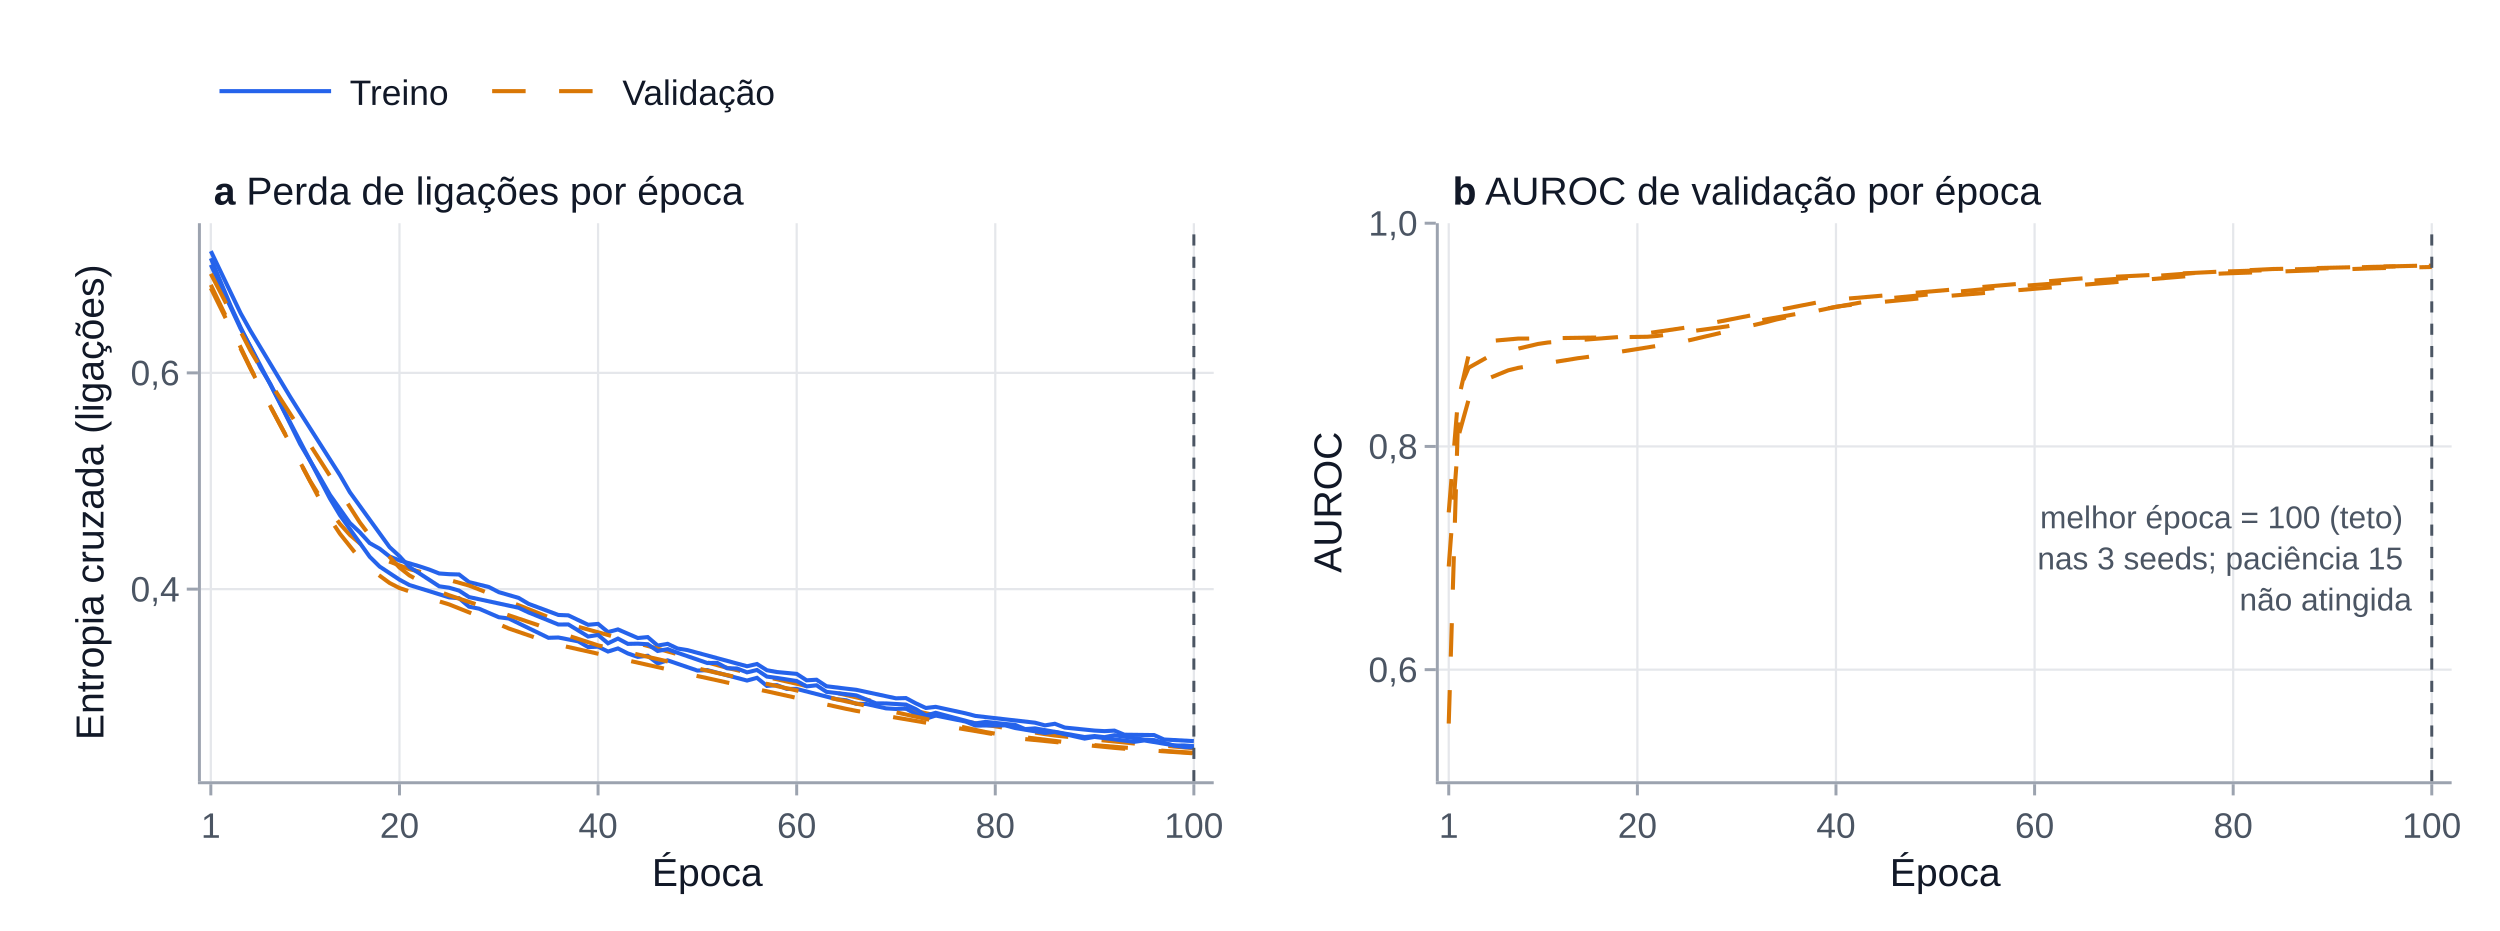
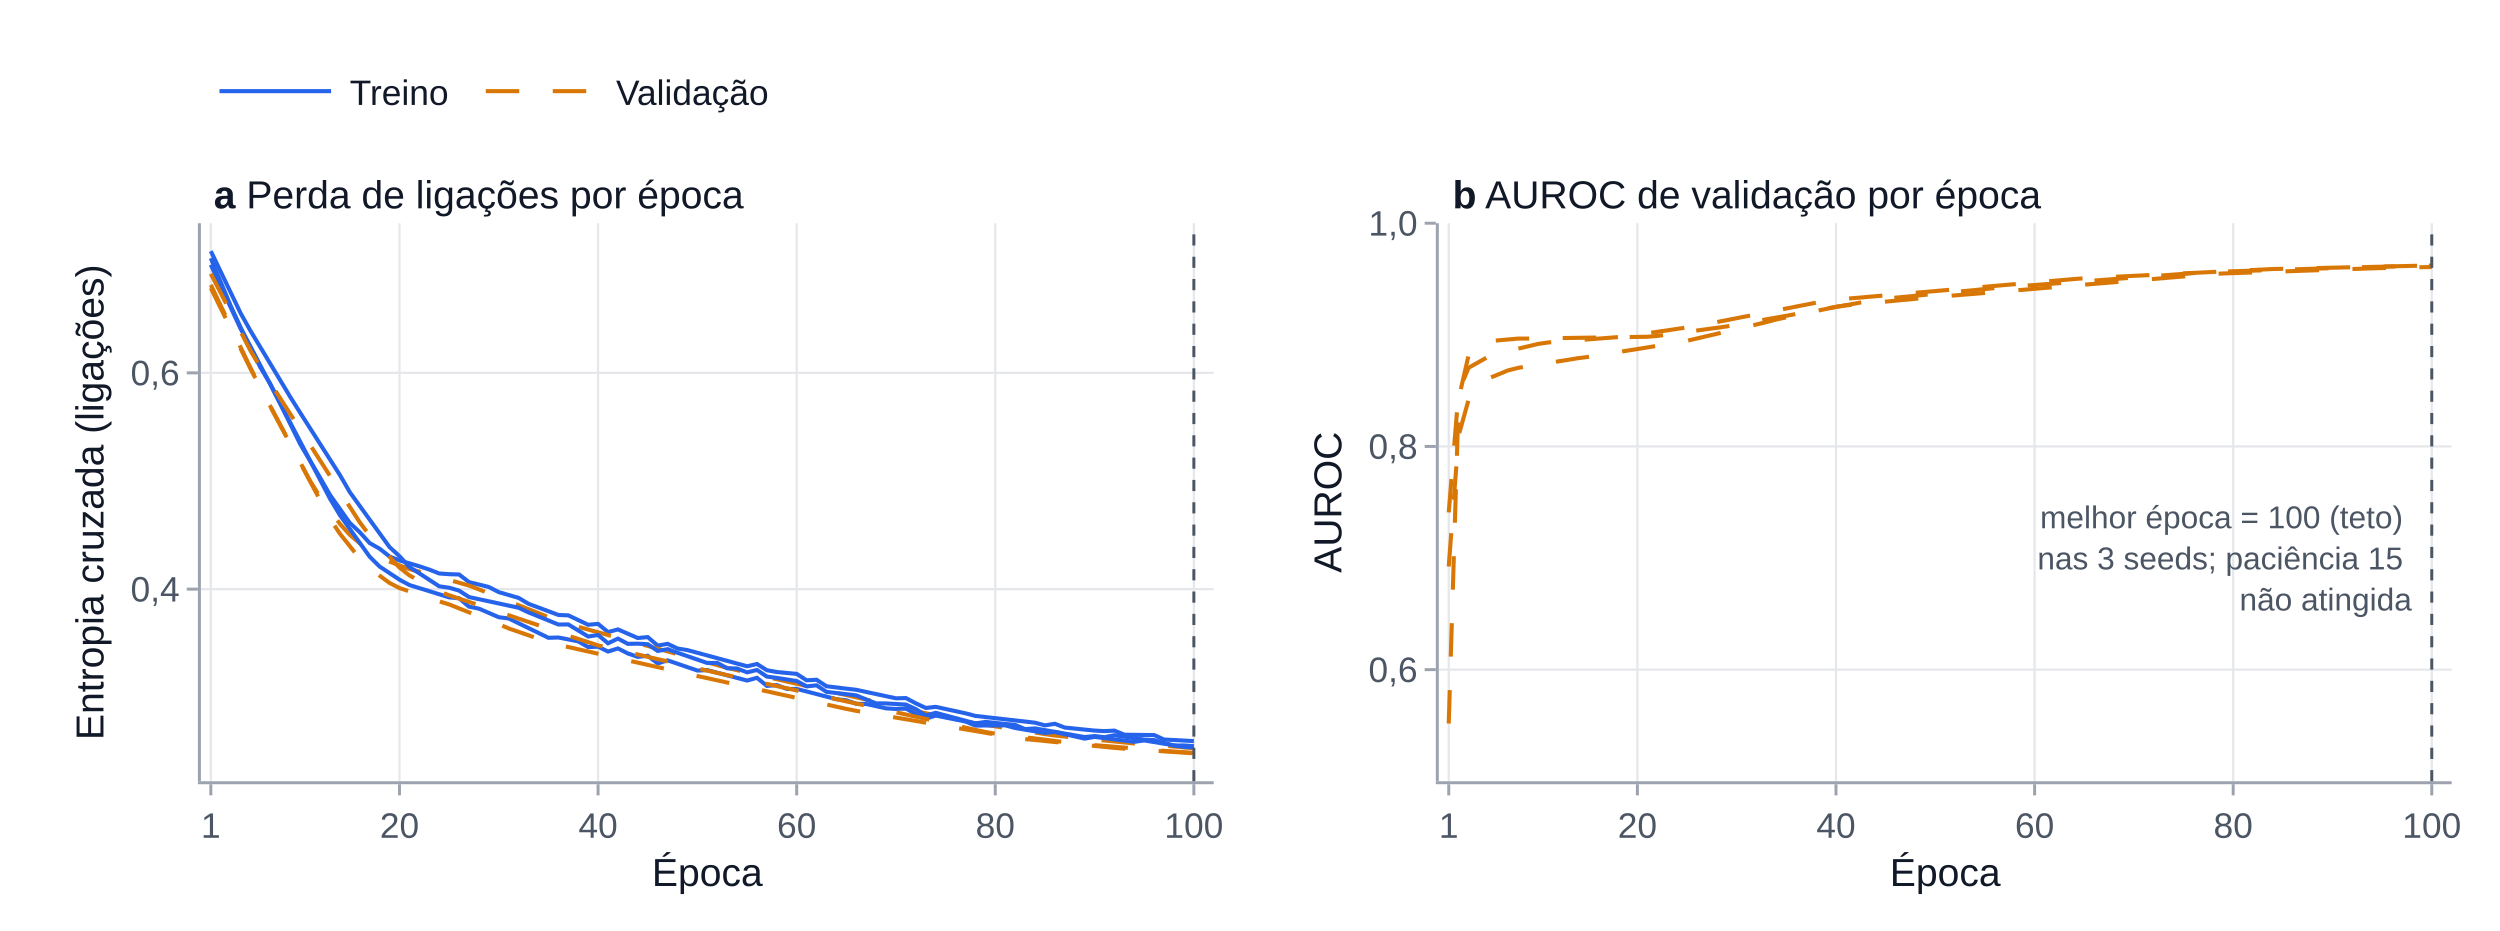
<svg xmlns="http://www.w3.org/2000/svg" class="main-svg" width="672" height="250" style="" viewBox="0 0 672 250">
  <rect x="0" y="0" width="672" height="250" style="fill: rgb(255, 255, 255); fill-opacity: 1;" />
-   <defs id="defs-ca3547">
+   <defs id="defs-8056c5">
    <g class="clips">
-       <clipPath id="clipca3547xyplot" class="plotclip">
+       <clipPath id="clip8056c5xyplot" class="plotclip">
        <rect width="272.25" height="150" />
      </clipPath>
-       <clipPath id="clipca3547x2y2plot" class="plotclip">
+       <clipPath id="clip8056c5x2y2plot" class="plotclip">
        <rect width="272.25" height="150" />
      </clipPath>
-       <clipPath class="axesclip" id="clipca3547x">
+       <clipPath class="axesclip" id="clip8056c5x">
        <rect x="54" y="0" width="272.25" height="250" />
      </clipPath>
-       <clipPath class="axesclip" id="clipca3547y">
+       <clipPath class="axesclip" id="clip8056c5y">
        <rect x="0" y="60" width="672" height="150" />
      </clipPath>
-       <clipPath class="axesclip" id="clipca3547xy">
+       <clipPath class="axesclip" id="clip8056c5xy">
        <rect x="54" y="60" width="272.25" height="150" />
      </clipPath>
-       <clipPath class="axesclip" id="clipca3547y2">
+       <clipPath class="axesclip" id="clip8056c5y2">
        <rect x="0" y="60" width="672" height="150" />
      </clipPath>
-       <clipPath class="axesclip" id="clipca3547xy2">
+       <clipPath class="axesclip" id="clip8056c5xy2">
        <rect x="54" y="60" width="272.25" height="150" />
      </clipPath>
-       <clipPath class="axesclip" id="clipca3547x2">
+       <clipPath class="axesclip" id="clip8056c5x2">
        <rect x="386.75" y="0" width="272.25" height="250" />
      </clipPath>
-       <clipPath class="axesclip" id="clipca3547x2y">
+       <clipPath class="axesclip" id="clip8056c5x2y">
        <rect x="386.75" y="60" width="272.25" height="150" />
      </clipPath>
-       <clipPath class="axesclip" id="clipca3547x2y2">
+       <clipPath class="axesclip" id="clip8056c5x2y2">
        <rect x="386.75" y="60" width="272.25" height="150" />
      </clipPath>
    </g>
    <g class="gradients" />
    <g class="patterns" />
  </defs>
  <g class="bglayer" />
  <g class="layer-below">
    <g class="imagelayer" />
    <g class="shapelayer" />
  </g>
  <g class="cartesianlayer">
    <g class="subplot xy">
      <g class="layer-subplot">
        <g class="shapelayer" />
        <g class="imagelayer" />
      </g>
      <g class="minor-gridlayer">
        <g class="x" />
        <g class="y" />
      </g>
      <g class="gridlayer">
        <g class="x">
          <path class="xgrid crisp" transform="translate(56.67,0)" d="M0,60v150" style="stroke: rgb(229, 231, 235); stroke-opacity: 1; stroke-width: 0.6px;" />
          <path class="xgrid crisp" transform="translate(107.38,0)" d="M0,60v150" style="stroke: rgb(229, 231, 235); stroke-opacity: 1; stroke-width: 0.6px;" />
          <path class="xgrid crisp" transform="translate(160.76,0)" d="M0,60v150" style="stroke: rgb(229, 231, 235); stroke-opacity: 1; stroke-width: 0.6px;" />
          <path class="xgrid crisp" transform="translate(214.15,0)" d="M0,60v150" style="stroke: rgb(229, 231, 235); stroke-opacity: 1; stroke-width: 0.6px;" />
          <path class="xgrid crisp" transform="translate(267.53,0)" d="M0,60v150" style="stroke: rgb(229, 231, 235); stroke-opacity: 1; stroke-width: 0.6px;" />
          <path class="xgrid crisp" transform="translate(320.91,0)" d="M0,60v150" style="stroke: rgb(229, 231, 235); stroke-opacity: 1; stroke-width: 0.6px;" />
        </g>
        <g class="y">
          <path class="ygrid crisp" transform="translate(0,158.36)" d="M54,0h272.25" style="stroke: rgb(229, 231, 235); stroke-opacity: 1; stroke-width: 0.6px;" />
          <path class="ygrid crisp" transform="translate(0,100.23)" d="M54,0h272.25" style="stroke: rgb(229, 231, 235); stroke-opacity: 1; stroke-width: 0.6px;" />
        </g>
      </g>
      <g class="zerolinelayer" />
      <g class="layer-between">
        <g class="shapelayer" />
        <g class="imagelayer" />
      </g>
      <path class="xlines-below" />
      <path class="ylines-below" />
      <g class="overlines-below" />
      <g class="xaxislayer-below" />
      <g class="yaxislayer-below" />
      <g class="overaxes-below" />
      <g class="overplot">
-         <g class="xy" transform="translate(54,60)" clip-path="url(#clipca3547xyplot)">
+         <g class="xy" transform="translate(54,60)" clip-path="url(#clip8056c5xyplot)">
          <g class="scatterlayer mlayer">
-             <g class="trace scatter trace1c1f18" style="stroke-miterlimit: 2; opacity: 1;">
+             <g class="trace scatter tracef3fd07" style="stroke-miterlimit: 2; opacity: 1;">
              <g class="fills" />
              <g class="errorbars" />
              <g class="lines">
                <path class="js-line" d="M2.67,9.41L8.01,22.22L10.68,28.01L16.01,38.8L18.68,43.23L24.02,53.95L26.69,59.38L32.03,68.37L34.7,73.03L40.04,80.58L42.71,83.07L45.38,85.99L48.04,87.49L50.71,89.59L53.38,90.64L58.72,92.22L61.39,93.1L64.06,94.15L66.73,94.34L69.4,94.42L72.07,96.47L77.4,97.79L80.07,99.17L85.41,100.72L88.08,102.31L96.09,105.3L98.76,105.41L104.1,107.94L106.76,107.7L109.43,109.9L112.1,109.19L117.44,111.5L120.11,111.25L122.78,113.53L125.45,113.06L128.12,114.32L130.79,114.75L146.8,119.09L149.47,118.48L152.14,120.16L154.81,120.64L160.15,121.14L162.82,122.87L165.49,122.71L168.15,124.46L173.49,125.11L176.16,125.42L184.17,127.14L186.84,127.71L189.51,127.64L192.18,129.06L194.85,130.3L197.51,130L205.52,131.74L208.19,132.44L224.21,134.26L226.88,134.98L229.54,134.55L232.21,135.57L240.22,136.38L242.89,136.53L245.56,136.39L248.23,137.49L256.24,137.59L258.9,138.78L266.91,139.22" style="vector-effect: none; fill: none; stroke: rgb(37, 99, 235); stroke-opacity: 1; stroke-width: 1.1px; opacity: 1;" />
              </g>
              <g class="points" />
              <g class="text" />
            </g>
-             <g class="trace scatter trace8aaab9" style="stroke-miterlimit: 2; opacity: 1;">
+             <g class="trace scatter trace2e6753" style="stroke-miterlimit: 2; opacity: 1;">
              <g class="fills" />
              <g class="errorbars" />
              <g class="lines">
                <path class="js-line" d="M2.67,16.57L13.35,38.95L16.01,44.2L29.36,69.3L32.03,73.55L37.37,80.82L40.04,83.77L45.38,88.31L48.04,89.96L56.05,92.99L58.72,93.64L72.07,97.4L74.74,98.43L96.09,106.96L98.76,107.76L141.46,119.52L144.13,120.15L202.85,133.54L205.52,133.99L226.88,137.33L229.54,137.71L256.24,140.39L258.9,140.44L266.91,141.13" style="vector-effect: none; fill: none; stroke: rgb(217, 119, 6); stroke-opacity: 1; stroke-dasharray: 9px, 9px; stroke-width: 1.1px; opacity: 1;" />
              </g>
              <g class="points" />
              <g class="text" />
            </g>
-             <g class="trace scatter trace548306" style="stroke-miterlimit: 2; opacity: 1;">
+             <g class="trace scatter tracecdfe45" style="stroke-miterlimit: 2; opacity: 1;">
              <g class="fills" />
              <g class="errorbars" />
              <g class="lines">
                <path class="js-line" d="M2.67,11.17L10.68,28.37L13.35,33.2L34.7,74.04L37.37,78.47L45.38,89.66L48.04,92.29L53.38,95.82L56.05,97.26L66.73,100.57L69.4,100.81L72.07,103.07L74.74,103.61L80.07,105.91L82.74,106.25L93.42,111.44L96.09,111.36L101.43,112.4L104.1,113.94L106.76,113.83L109.43,115.13L112.1,114.3L114.77,115.65L117.44,116.57L120.11,116.27L122.78,118.33L125.45,117.5L133.46,120.25L136.13,120.13L146.8,122.93L149.47,122.2L152.14,124.37L154.81,124.16L157.48,125.17L160.15,125.19L170.82,127.94L173.49,128.24L176.16,129.18L178.83,129.23L184.17,130.41L186.84,130.57L189.51,130.46L192.18,131.94L194.85,133.2L197.51,132.34L205.52,133.95L208.19,135.03L216.2,134.98L218.87,135.69L226.88,137.02L229.54,136.74L237.55,138.54L240.22,138.08L250.9,139.4L253.57,139.03L264.24,140.8L266.91,140.91" style="vector-effect: none; fill: none; stroke: rgb(37, 99, 235); stroke-opacity: 1; stroke-width: 1.1px; opacity: 1;" />
              </g>
              <g class="points" />
              <g class="text" />
            </g>
-             <g class="trace scatter trace43e0a3" style="stroke-miterlimit: 2; opacity: 1;">
+             <g class="trace scatter trace4213db" style="stroke-miterlimit: 2; opacity: 1;">
              <g class="fills" />
              <g class="errorbars" />
              <g class="lines">
                <path class="js-line" d="M2.67,17.44L13.35,39.13L16.01,44.28L34.7,79.44L37.37,83.47L42.71,90.17L45.38,92.81L50.71,96.7L53.38,98.07L64.06,101.65L66.73,102.47L80.07,107.79L82.74,108.93L93.42,112.62L96.09,113.33L133.46,121.72L136.13,122.29L173.49,130.55L176.16,131.08L218.87,138.33L221.54,138.66L245.56,141.03L248.23,141.25L266.91,142.5" style="vector-effect: none; fill: none; stroke: rgb(217, 119, 6); stroke-opacity: 1; stroke-dasharray: 9px, 9px; stroke-width: 1.1px; opacity: 1;" />
              </g>
              <g class="points" />
              <g class="text" />
            </g>
-             <g class="trace scatter trace6f44e8" style="stroke-miterlimit: 2; opacity: 1;">
+             <g class="trace scatter trace93a63d" style="stroke-miterlimit: 2; opacity: 1;">
              <g class="fills" />
              <g class="errorbars" />
              <g class="lines">
                <path class="js-line" d="M2.67,7.5L10.68,24.2L13.35,28.96L24.02,46.7L26.69,50.95L37.37,67.7L40.04,72.31L50.71,87.06L53.38,89.51L56.05,92.42L58.72,94.12L64.06,97.6L66.73,97.98L69.4,98.76L72.07,100.49L85.41,103.37L88.08,104.63L96.09,107.87L98.76,107.85L104.1,111.1L106.76,110.68L109.43,112.92L112.1,111.65L114.77,113.07L117.44,113.02L120.11,113.17L122.78,114.98L125.45,114.49L128.12,115.47L136.13,118.22L138.79,118.18L141.46,119.63L144.13,119.69L146.8,120.73L149.47,120.09L152.14,121.87L154.81,122.22L160.15,123.06L162.82,124.5L165.49,124.21L168.15,125.97L176.16,126.92L178.83,128.02L181.5,129.07L184.17,129.08L189.51,129.39L192.18,130.61L194.85,132.32L197.51,131.6L208.19,134.45L210.86,134.04L216.2,134.6L218.87,134.85L221.54,135.98L224.21,135.79L237.55,138.12L240.22,137.85L242.89,138.15L245.56,137.63L253.57,138.8L256.24,138.94L261.57,140.42L264.24,140.37L266.91,140.57" style="vector-effect: none; fill: none; stroke: rgb(37, 99, 235); stroke-opacity: 1; stroke-width: 1.1px; opacity: 1;" />
              </g>
              <g class="points" />
              <g class="text" />
            </g>
-             <g class="trace scatter trace4a37e8" style="stroke-miterlimit: 2; opacity: 1;">
+             <g class="trace scatter traceb85bae" style="stroke-miterlimit: 2; opacity: 1;">
              <g class="fills" />
              <g class="errorbars" />
              <g class="lines">
                <path class="js-line" d="M2.67,13.59L13.35,34.31L16.01,38.78L42.71,80.42L45.38,83.97L53.38,92.56L56.05,94.67L64.06,99.04L66.73,100.01L90.75,108.08L93.42,109.14L106.76,113.48L109.43,114.08L136.13,120.27L138.79,120.89L210.86,136.77L213.53,137.21L237.55,140.13L240.22,140.29L258.9,141.82L261.57,142.01L266.91,142.36" style="vector-effect: none; fill: none; stroke: rgb(217, 119, 6); stroke-opacity: 1; stroke-dasharray: 9px, 9px; stroke-width: 1.1px; opacity: 1;" />
              </g>
              <g class="points" />
              <g class="text" />
            </g>
          </g>
        </g>
      </g>
      <g class="zerolinelayer-above" />
      <path class="xlines-above crisp" d="M53.2,210.4H326.25" style="fill: none; stroke-width: 0.8px; stroke: rgb(156, 163, 175); stroke-opacity: 1;" />
      <path class="ylines-above crisp" d="M53.6,60V210" style="fill: none; stroke-width: 0.8px; stroke: rgb(156, 163, 175); stroke-opacity: 1;" />
      <g class="overlines-above" />
      <g class="xaxislayer-above">
        <path class="xtick ticks crisp" d="M0,210.8v3" transform="translate(56.67,0)" style="stroke: rgb(156, 163, 175); stroke-opacity: 1; stroke-width: 0.8px;" />
        <path class="xtick ticks crisp" d="M0,210.8v3" transform="translate(107.38,0)" style="stroke: rgb(156, 163, 175); stroke-opacity: 1; stroke-width: 0.8px;" />
        <path class="xtick ticks crisp" d="M0,210.8v3" transform="translate(160.76,0)" style="stroke: rgb(156, 163, 175); stroke-opacity: 1; stroke-width: 0.8px;" />
        <path class="xtick ticks crisp" d="M0,210.8v3" transform="translate(214.15,0)" style="stroke: rgb(156, 163, 175); stroke-opacity: 1; stroke-width: 0.8px;" />
        <path class="xtick ticks crisp" d="M0,210.8v3" transform="translate(267.53,0)" style="stroke: rgb(156, 163, 175); stroke-opacity: 1; stroke-width: 0.8px;" />
        <path class="xtick ticks crisp" d="M0,210.8v3" transform="translate(320.91,0)" style="stroke: rgb(156, 163, 175); stroke-opacity: 1; stroke-width: 0.8px;" />
        <g class="xtick">
          <text text-anchor="middle" x="0" y="225.2" transform="translate(56.67,0)" style="font-family: Arial, 'Liberation Sans', Helvetica, sans-serif; font-size: 9.5px; fill: rgb(75, 85, 99); fill-opacity: 1; white-space: pre;">1</text>
        </g>
        <g class="xtick">
          <text text-anchor="middle" x="0" y="225.2" style="font-family: Arial, 'Liberation Sans', Helvetica, sans-serif; font-size: 9.5px; fill: rgb(75, 85, 99); fill-opacity: 1; white-space: pre;" transform="translate(107.38,0)">20</text>
        </g>
        <g class="xtick">
          <text text-anchor="middle" x="0" y="225.2" style="font-family: Arial, 'Liberation Sans', Helvetica, sans-serif; font-size: 9.5px; fill: rgb(75, 85, 99); fill-opacity: 1; white-space: pre;" transform="translate(160.76,0)">40</text>
        </g>
        <g class="xtick">
          <text text-anchor="middle" x="0" y="225.2" style="font-family: Arial, 'Liberation Sans', Helvetica, sans-serif; font-size: 9.5px; fill: rgb(75, 85, 99); fill-opacity: 1; white-space: pre;" transform="translate(214.15,0)">60</text>
        </g>
        <g class="xtick">
          <text text-anchor="middle" x="0" y="225.2" style="font-family: Arial, 'Liberation Sans', Helvetica, sans-serif; font-size: 9.5px; fill: rgb(75, 85, 99); fill-opacity: 1; white-space: pre;" transform="translate(267.53,0)">80</text>
        </g>
        <g class="xtick">
          <text text-anchor="middle" x="0" y="225.2" style="font-family: Arial, 'Liberation Sans', Helvetica, sans-serif; font-size: 9.5px; fill: rgb(75, 85, 99); fill-opacity: 1; white-space: pre;" transform="translate(320.91,0)">100</text>
        </g>
      </g>
      <g class="yaxislayer-above">
        <path class="ytick ticks crisp" d="M53.2,0h-3" transform="translate(0,158.36)" style="stroke: rgb(156, 163, 175); stroke-opacity: 1; stroke-width: 0.8px;" />
        <path class="ytick ticks crisp" d="M53.2,0h-3" transform="translate(0,100.23)" style="stroke: rgb(156, 163, 175); stroke-opacity: 1; stroke-width: 0.8px;" />
        <g class="ytick">
          <text text-anchor="end" x="48.3" y="3.325" transform="translate(0,158.36)" style="font-family: Arial, 'Liberation Sans', Helvetica, sans-serif; font-size: 9.5px; fill: rgb(75, 85, 99); fill-opacity: 1; white-space: pre;">0,4</text>
        </g>
        <g class="ytick">
          <text text-anchor="end" x="48.3" y="3.325" style="font-family: Arial, 'Liberation Sans', Helvetica, sans-serif; font-size: 9.5px; fill: rgb(75, 85, 99); fill-opacity: 1; white-space: pre;" transform="translate(0,100.23)">0,6</text>
        </g>
      </g>
      <g class="overaxes-above" />
    </g>
    <g class="subplot x2y2">
      <g class="layer-subplot">
        <g class="shapelayer" />
        <g class="imagelayer" />
      </g>
      <g class="minor-gridlayer">
        <g class="x2" />
        <g class="y2" />
      </g>
      <g class="gridlayer">
        <g class="x2">
          <path class="x2grid crisp" transform="translate(389.42,0)" d="M0,60v150" style="stroke: rgb(229, 231, 235); stroke-opacity: 1; stroke-width: 0.6px;" />
          <path class="x2grid crisp" transform="translate(440.13,0)" d="M0,60v150" style="stroke: rgb(229, 231, 235); stroke-opacity: 1; stroke-width: 0.6px;" />
          <path class="x2grid crisp" transform="translate(493.51,0)" d="M0,60v150" style="stroke: rgb(229, 231, 235); stroke-opacity: 1; stroke-width: 0.6px;" />
          <path class="x2grid crisp" transform="translate(546.9,0)" d="M0,60v150" style="stroke: rgb(229, 231, 235); stroke-opacity: 1; stroke-width: 0.6px;" />
          <path class="x2grid crisp" transform="translate(600.28,0)" d="M0,60v150" style="stroke: rgb(229, 231, 235); stroke-opacity: 1; stroke-width: 0.6px;" />
          <path class="x2grid crisp" transform="translate(653.66,0)" d="M0,60v150" style="stroke: rgb(229, 231, 235); stroke-opacity: 1; stroke-width: 0.6px;" />
        </g>
        <g class="y2">
          <path class="y2grid crisp" transform="translate(0,180)" d="M386.75,0h272.25" style="stroke: rgb(229, 231, 235); stroke-opacity: 1; stroke-width: 0.6px;" />
          <path class="y2grid crisp" transform="translate(0,120)" d="M386.75,0h272.25" style="stroke: rgb(229, 231, 235); stroke-opacity: 1; stroke-width: 0.6px;" />
        </g>
      </g>
      <g class="zerolinelayer" />
      <g class="layer-between">
        <g class="shapelayer" />
        <g class="imagelayer" />
      </g>
      <path class="xlines-below" />
      <path class="ylines-below" />
      <g class="overlines-below" />
      <g class="xaxislayer-below" />
      <g class="yaxislayer-below" />
      <g class="overaxes-below" />
      <g class="overplot">
-         <g class="x2y2" transform="translate(386.75,60)" clip-path="url(#clipca3547x2y2plot)">
+         <g class="x2y2" transform="translate(386.75,60)" clip-path="url(#clip8056c5x2y2plot)">
          <g class="scatterlayer mlayer">
-             <g class="trace scatter traceadd14f" style="stroke-miterlimit: 2; opacity: 1;">
+             <g class="trace scatter trace82d591" style="stroke-miterlimit: 2; opacity: 1;">
              <g class="fills" />
              <g class="errorbars" />
              <g class="lines">
                <path class="js-line" d="M2.67,92.28L5.34,57.03L8.01,47.44L10.68,43.69L13.35,41.72L18.68,39.54L21.35,38.88L37.37,36.29L40.04,35.94L64.06,32.11L66.73,31.6L88.08,26.58L90.75,25.87L106.76,22.47L109.43,22.1L130.79,20.06L133.46,19.84L208.19,13.65L210.86,13.51L250.9,12.13L253.57,12.06L266.91,11.77" style="vector-effect: none; fill: none; stroke: rgb(217, 119, 6); stroke-opacity: 1; stroke-dasharray: 9px, 9px; stroke-width: 1.1px; opacity: 1;" />
              </g>
              <g class="points" />
              <g class="text" />
            </g>
-             <g class="trace scatter trace3ce505" style="stroke-miterlimit: 2; opacity: 1;">
+             <g class="trace scatter trace9cc398" style="stroke-miterlimit: 2; opacity: 1;">
              <g class="fills" />
              <g class="errorbars" />
              <g class="lines">
                <path class="js-line" d="M2.67,77.74L5.34,45.19L8.01,38.85L13.35,35.85L16.01,34.97L26.69,32.45L29.36,32.06L48.04,30.62L50.71,30.37L69.4,27.61L72.07,27.09L104.1,20.83L106.76,20.54L170.82,15L173.49,14.8L224.21,12.31L226.88,12.26L266.91,11.35" style="vector-effect: none; fill: none; stroke: rgb(217, 119, 6); stroke-opacity: 1; stroke-dasharray: 9px, 9px; stroke-width: 1.1px; opacity: 1;" />
              </g>
              <g class="points" />
              <g class="text" />
            </g>
-             <g class="trace scatter traced2e0df" style="stroke-miterlimit: 2; opacity: 1;">
+             <g class="trace scatter trace86d862" style="stroke-miterlimit: 2; opacity: 1;">
              <g class="fills" />
              <g class="errorbars" />
              <g class="lines">
                <path class="js-line" d="M2.67,134.49L5.34,47.14L8.01,35.49L10.68,32.79L13.35,31.71L21.35,31.01L24.02,31.01L56.05,30.52L58.72,30.3L77.4,27.74L80.07,27.25L117.44,20.59L120.11,20.27L149.47,17.44L152.14,17.21L205.52,13.21L208.19,13.08L250.9,11.74L253.57,11.69L266.91,11.39" style="vector-effect: none; fill: none; stroke: rgb(217, 119, 6); stroke-opacity: 1; stroke-dasharray: 9px, 9px; stroke-width: 1.1px; opacity: 1;" />
              </g>
              <g class="points" />
              <g class="text" />
            </g>
          </g>
        </g>
      </g>
      <g class="zerolinelayer-above" />
      <path class="xlines-above crisp" d="M385.95,210.4H659" style="fill: none; stroke-width: 0.8px; stroke: rgb(156, 163, 175); stroke-opacity: 1;" />
      <path class="ylines-above crisp" d="M386.35,60V210" style="fill: none; stroke-width: 0.8px; stroke: rgb(156, 163, 175); stroke-opacity: 1;" />
      <g class="overlines-above" />
      <g class="xaxislayer-above">
        <path class="x2tick ticks crisp" d="M0,210.8v3" transform="translate(389.42,0)" style="stroke: rgb(156, 163, 175); stroke-opacity: 1; stroke-width: 0.8px;" />
        <path class="x2tick ticks crisp" d="M0,210.8v3" transform="translate(440.13,0)" style="stroke: rgb(156, 163, 175); stroke-opacity: 1; stroke-width: 0.8px;" />
        <path class="x2tick ticks crisp" d="M0,210.8v3" transform="translate(493.51,0)" style="stroke: rgb(156, 163, 175); stroke-opacity: 1; stroke-width: 0.8px;" />
        <path class="x2tick ticks crisp" d="M0,210.8v3" transform="translate(546.9,0)" style="stroke: rgb(156, 163, 175); stroke-opacity: 1; stroke-width: 0.8px;" />
        <path class="x2tick ticks crisp" d="M0,210.8v3" transform="translate(600.28,0)" style="stroke: rgb(156, 163, 175); stroke-opacity: 1; stroke-width: 0.8px;" />
        <path class="x2tick ticks crisp" d="M0,210.8v3" transform="translate(653.66,0)" style="stroke: rgb(156, 163, 175); stroke-opacity: 1; stroke-width: 0.8px;" />
        <g class="x2tick">
          <text text-anchor="middle" x="0" y="225.2" transform="translate(389.42,0)" style="font-family: Arial, 'Liberation Sans', Helvetica, sans-serif; font-size: 9.5px; fill: rgb(75, 85, 99); fill-opacity: 1; white-space: pre;">1</text>
        </g>
        <g class="x2tick">
          <text text-anchor="middle" x="0" y="225.2" style="font-family: Arial, 'Liberation Sans', Helvetica, sans-serif; font-size: 9.5px; fill: rgb(75, 85, 99); fill-opacity: 1; white-space: pre;" transform="translate(440.13,0)">20</text>
        </g>
        <g class="x2tick">
          <text text-anchor="middle" x="0" y="225.2" style="font-family: Arial, 'Liberation Sans', Helvetica, sans-serif; font-size: 9.5px; fill: rgb(75, 85, 99); fill-opacity: 1; white-space: pre;" transform="translate(493.51,0)">40</text>
        </g>
        <g class="x2tick">
          <text text-anchor="middle" x="0" y="225.2" style="font-family: Arial, 'Liberation Sans', Helvetica, sans-serif; font-size: 9.5px; fill: rgb(75, 85, 99); fill-opacity: 1; white-space: pre;" transform="translate(546.9,0)">60</text>
        </g>
        <g class="x2tick">
          <text text-anchor="middle" x="0" y="225.2" style="font-family: Arial, 'Liberation Sans', Helvetica, sans-serif; font-size: 9.5px; fill: rgb(75, 85, 99); fill-opacity: 1; white-space: pre;" transform="translate(600.28,0)">80</text>
        </g>
        <g class="x2tick">
          <text text-anchor="middle" x="0" y="225.2" style="font-family: Arial, 'Liberation Sans', Helvetica, sans-serif; font-size: 9.5px; fill: rgb(75, 85, 99); fill-opacity: 1; white-space: pre;" transform="translate(653.66,0)">100</text>
        </g>
      </g>
      <g class="yaxislayer-above">
        <path class="y2tick ticks crisp" d="M385.95,0h-3" transform="translate(0,180)" style="stroke: rgb(156, 163, 175); stroke-opacity: 1; stroke-width: 0.8px;" />
        <path class="y2tick ticks crisp" d="M385.95,0h-3" transform="translate(0,120)" style="stroke: rgb(156, 163, 175); stroke-opacity: 1; stroke-width: 0.8px;" />
        <path class="y2tick ticks crisp" d="M385.95,0h-3" transform="translate(0,60)" style="stroke: rgb(156, 163, 175); stroke-opacity: 1; stroke-width: 0.8px;" />
        <g class="y2tick">
          <text text-anchor="end" x="381.05" y="3.325" transform="translate(0,180)" style="font-family: Arial, 'Liberation Sans', Helvetica, sans-serif; font-size: 9.5px; fill: rgb(75, 85, 99); fill-opacity: 1; white-space: pre;">0,6</text>
        </g>
        <g class="y2tick">
          <text text-anchor="end" x="381.05" y="3.325" style="font-family: Arial, 'Liberation Sans', Helvetica, sans-serif; font-size: 9.5px; fill: rgb(75, 85, 99); fill-opacity: 1; white-space: pre;" transform="translate(0,120)">0,8</text>
        </g>
        <g class="y2tick">
          <text text-anchor="end" x="381.05" y="3.325" style="font-family: Arial, 'Liberation Sans', Helvetica, sans-serif; font-size: 9.5px; fill: rgb(75, 85, 99); fill-opacity: 1; white-space: pre;" transform="translate(0,60)">1,0</text>
        </g>
      </g>
      <g class="overaxes-above" />
    </g>
  </g>
  <g class="polarlayer" />
  <g class="smithlayer" />
  <g class="ternarylayer" />
  <g class="geolayer" />
  <g class="funnelarealayer" />
  <g class="pielayer" />
  <g class="iciclelayer" />
  <g class="treemaplayer" />
  <g class="sunburstlayer" />
  <g class="glimages" />
-   <defs id="topdefs-ca3547">
+   <defs id="topdefs-8056c5">
    <g class="clips" />
-     <clipPath id="legendca3547">
-       <rect width="162" height="29" x="0" y="0" />
+     <clipPath id="legend8056c5">
+       <rect width="158" height="29" x="0" y="0" />
    </clipPath>
  </defs>
  <g class="layer-above">
    <g class="imagelayer" />
    <g class="shapelayer">
-       <g class="shape-group" data-index="0" clip-path="url(#clipca3547x)">
+       <g class="shape-group" data-index="0" clip-path="url(#clip8056c5x)">
        <path data-index="0" fill-rule="evenodd" d="M320.91,210L320.91,60" style="opacity: 1; stroke: rgb(75, 85, 99); stroke-opacity: 1; fill: rgb(0, 0, 0); fill-opacity: 0; stroke-dasharray: 3px, 3px; stroke-width: 0.8px;" />
      </g>
-       <g class="shape-group" data-index="1" clip-path="url(#clipca3547x2)">
+       <g class="shape-group" data-index="1" clip-path="url(#clip8056c5x2)">
        <path data-index="1" fill-rule="evenodd" d="M653.66,210L653.66,60" style="opacity: 1; stroke: rgb(75, 85, 99); stroke-opacity: 1; fill: rgb(0, 0, 0); fill-opacity: 0; stroke-dasharray: 3px, 3px; stroke-width: 0.8px;" />
      </g>
    </g>
  </g>
  <g class="infolayer">
    <g class="legend" pointer-events="all" transform="translate(54,10)">
-       <rect class="bg" shape-rendering="crispEdges" style="stroke: rgb(68, 68, 68); stroke-opacity: 1; fill: rgb(255, 255, 255); fill-opacity: 0; stroke-width: 0px;" width="162" height="29" x="0" y="0" />
-       <g class="scrollbox" transform="" clip-path="url(#legendca3547)">
+       <rect class="bg" shape-rendering="crispEdges" style="stroke: rgb(68, 68, 68); stroke-opacity: 1; fill: rgb(255, 255, 255); fill-opacity: 0; stroke-width: 0px;" width="158" height="29" x="0" y="0" />
+       <g class="scrollbox" transform="" clip-path="url(#legend8056c5)">
        <g class="groups" transform="">
          <g class="traces" transform="translate(0,14.5)" style="opacity: 1;">
            <text class="legendtext" text-anchor="start" x="40" y="3.705" style="font-family: Arial, 'Liberation Sans', Helvetica, sans-serif; font-size: 9.5px; fill: rgb(17, 24, 39); fill-opacity: 1; white-space: pre;">Treino</text>
            <g class="layers" style="opacity: 1;">
              <g class="legendfill" />
              <g class="legendlines">
                <path class="js-line" d="M5,0h30" style="fill: none; stroke: rgb(37, 99, 235); stroke-opacity: 1; stroke-width: 1.1px;" />
              </g>
              <g class="legendsymbols">
                <g class="legendpoints" />
              </g>
            </g>
-             <rect class="legendtoggle" x="0" y="-9.5" width="70.791" height="19" style="fill: rgb(0, 0, 0); fill-opacity: 0;" />
+             <rect class="legendtoggle" x="0" y="-9.5" width="69.078" height="19" style="fill: rgb(0, 0, 0); fill-opacity: 0;" />
          </g>
        </g>
-         <g class="groups" transform="translate(73.29102,0)">
+         <g class="groups" transform="translate(71.57812,0)">
          <g class="traces" transform="translate(0,14.5)" style="opacity: 1;">
            <text class="legendtext" text-anchor="start" x="40" y="3.705" style="font-family: Arial, 'Liberation Sans', Helvetica, sans-serif; font-size: 9.5px; fill: rgb(17, 24, 39); fill-opacity: 1; white-space: pre;">Validação</text>
            <g class="layers" style="opacity: 1;">
              <g class="legendfill" />
              <g class="legendlines">
                <path class="js-line" d="M5,0h30" style="fill: none; stroke: rgb(217, 119, 6); stroke-opacity: 1; stroke-dasharray: 9px, 9px; stroke-width: 1.1px;" />
              </g>
              <g class="legendsymbols">
                <g class="legendpoints" />
              </g>
            </g>
-             <rect class="legendtoggle" x="0" y="-9.5" width="85.236" height="19" style="fill: rgb(0, 0, 0); fill-opacity: 0;" />
+             <rect class="legendtoggle" x="0" y="-9.5" width="83.531" height="19" style="fill: rgb(0, 0, 0); fill-opacity: 0;" />
          </g>
        </g>
      </g>
      <rect class="scrollbar" rx="20" ry="3" width="0" height="0" style="fill: rgb(128, 139, 164); fill-opacity: 1;" x="0" y="0" />
    </g>
    <g class="g-gtitle" />
    <g class="g-xtitle">
      <text class="xtitle" x="190.125" y="238.15" text-anchor="middle" style="opacity: 1; font-family: Arial, 'Liberation Sans', Helvetica, sans-serif; font-size: 10.5px; fill: rgb(17, 24, 39); fill-opacity: 1; white-space: pre;">Época</text>
    </g>
    <g class="g-x2title">
      <text class="x2title" x="522.875" y="238.15" text-anchor="middle" style="opacity: 1; font-family: Arial, 'Liberation Sans', Helvetica, sans-serif; font-size: 10.5px; fill: rgb(17, 24, 39); fill-opacity: 1; white-space: pre;">Época</text>
    </g>
    <g class="g-ytitle">
      <text class="ytitle" transform="rotate(-90,27.80605,135)" x="27.806" y="135" text-anchor="middle" style="opacity: 1; font-family: Arial, 'Liberation Sans', Helvetica, sans-serif; font-size: 10.5px; fill: rgb(17, 24, 39); fill-opacity: 1; white-space: pre;">Entropia cruzada (ligações)</text>
    </g>
    <g class="g-y2title">
      <text class="y2title" transform="rotate(-90,360.5561,135)" x="360.556" y="135" text-anchor="middle" style="opacity: 1; font-family: Arial, 'Liberation Sans', Helvetica, sans-serif; font-size: 10.5px; fill: rgb(17, 24, 39); fill-opacity: 1; white-space: pre;">AUROC</text>
    </g>
    <g class="annotation" data-index="0" style="opacity: 1;">
-       <g class="annotation-text-g" transform="rotate(0,129,51.5)">
-         <g class="cursor-pointer" transform="translate(54,43)">
-           <rect class="bg" x="0.5" y="0.5" width="149" height="16" style="stroke-width: 1px; stroke: rgb(0, 0, 0); stroke-opacity: 0; fill: rgb(0, 0, 0); fill-opacity: 0;" />
+       <g class="annotation-text-g" transform="rotate(0,129,52)">
+         <g class="cursor-pointer" transform="translate(54,44)">
+           <rect class="bg" x="0.5" y="0.5" width="149" height="15" style="stroke-width: 1px; stroke: rgb(0, 0, 0); stroke-opacity: 0; fill: rgb(0, 0, 0); fill-opacity: 0;" />
          <text class="annotation-text" text-anchor="middle" x="74.68" y="12" style="font-family: Arial, 'Liberation Sans', Helvetica, sans-serif; font-size: 10.5px; fill: rgb(17, 24, 39); fill-opacity: 1; white-space: pre;">
            <tspan style="font-weight:bold">a</tspan>  Perda de ligações por época</text>
        </g>
      </g>
    </g>
    <g class="annotation" data-index="1" style="opacity: 1;">
-       <g class="annotation-text-g" transform="rotate(0,469.25,51.5)">
-         <g class="cursor-pointer" transform="translate(387,43)">
-           <rect class="bg" x="0.5" y="0.5" width="164" height="16" style="stroke-width: 1px; stroke: rgb(0, 0, 0); stroke-opacity: 0; fill: rgb(0, 0, 0); fill-opacity: 0;" />
+       <g class="annotation-text-g" transform="rotate(0,469.25,52)">
+         <g class="cursor-pointer" transform="translate(387,44)">
+           <rect class="bg" x="0.5" y="0.5" width="164" height="15" style="stroke-width: 1px; stroke: rgb(0, 0, 0); stroke-opacity: 0; fill: rgb(0, 0, 0); fill-opacity: 0;" />
          <text class="annotation-text" text-anchor="middle" x="82.547" y="12" style="font-family: Arial, 'Liberation Sans', Helvetica, sans-serif; font-size: 10.5px; fill: rgb(17, 24, 39); fill-opacity: 1; white-space: pre;">
            <tspan style="font-weight:bold">b</tspan>  AUROC de validação por época</text>
        </g>
      </g>
    </g>
    <g class="annotation" data-index="2" style="opacity: 1;">
      <g class="annotation-text-g" transform="rotate(0,599.49,150)">
        <g class="cursor-pointer" transform="translate(548,132)">
          <rect class="bg" x="0.5" y="0.5" width="102" height="35" style="stroke-width: 1px; stroke: rgb(0, 0, 0); stroke-opacity: 0; fill: rgb(0, 0, 0); fill-opacity: 0;" />
          <text class="annotation-text" text-anchor="end" x="100.297" y="10" style="font-family: Arial, 'Liberation Sans', Helvetica, sans-serif; font-size: 8.5px; fill: rgb(75, 85, 99); fill-opacity: 1; white-space: pre;">
            <tspan class="line" dy="0em" x="100.297" y="10">melhor época = 100 (teto)</tspan>
            <tspan class="line" dy="1.3em" x="100.297" y="10">nas 3 seeds; paciência 15</tspan>
            <tspan class="line" dy="2.6em" x="100.297" y="10">não atingida</tspan>
          </text>
        </g>
      </g>
    </g>
  </g>
</svg>
